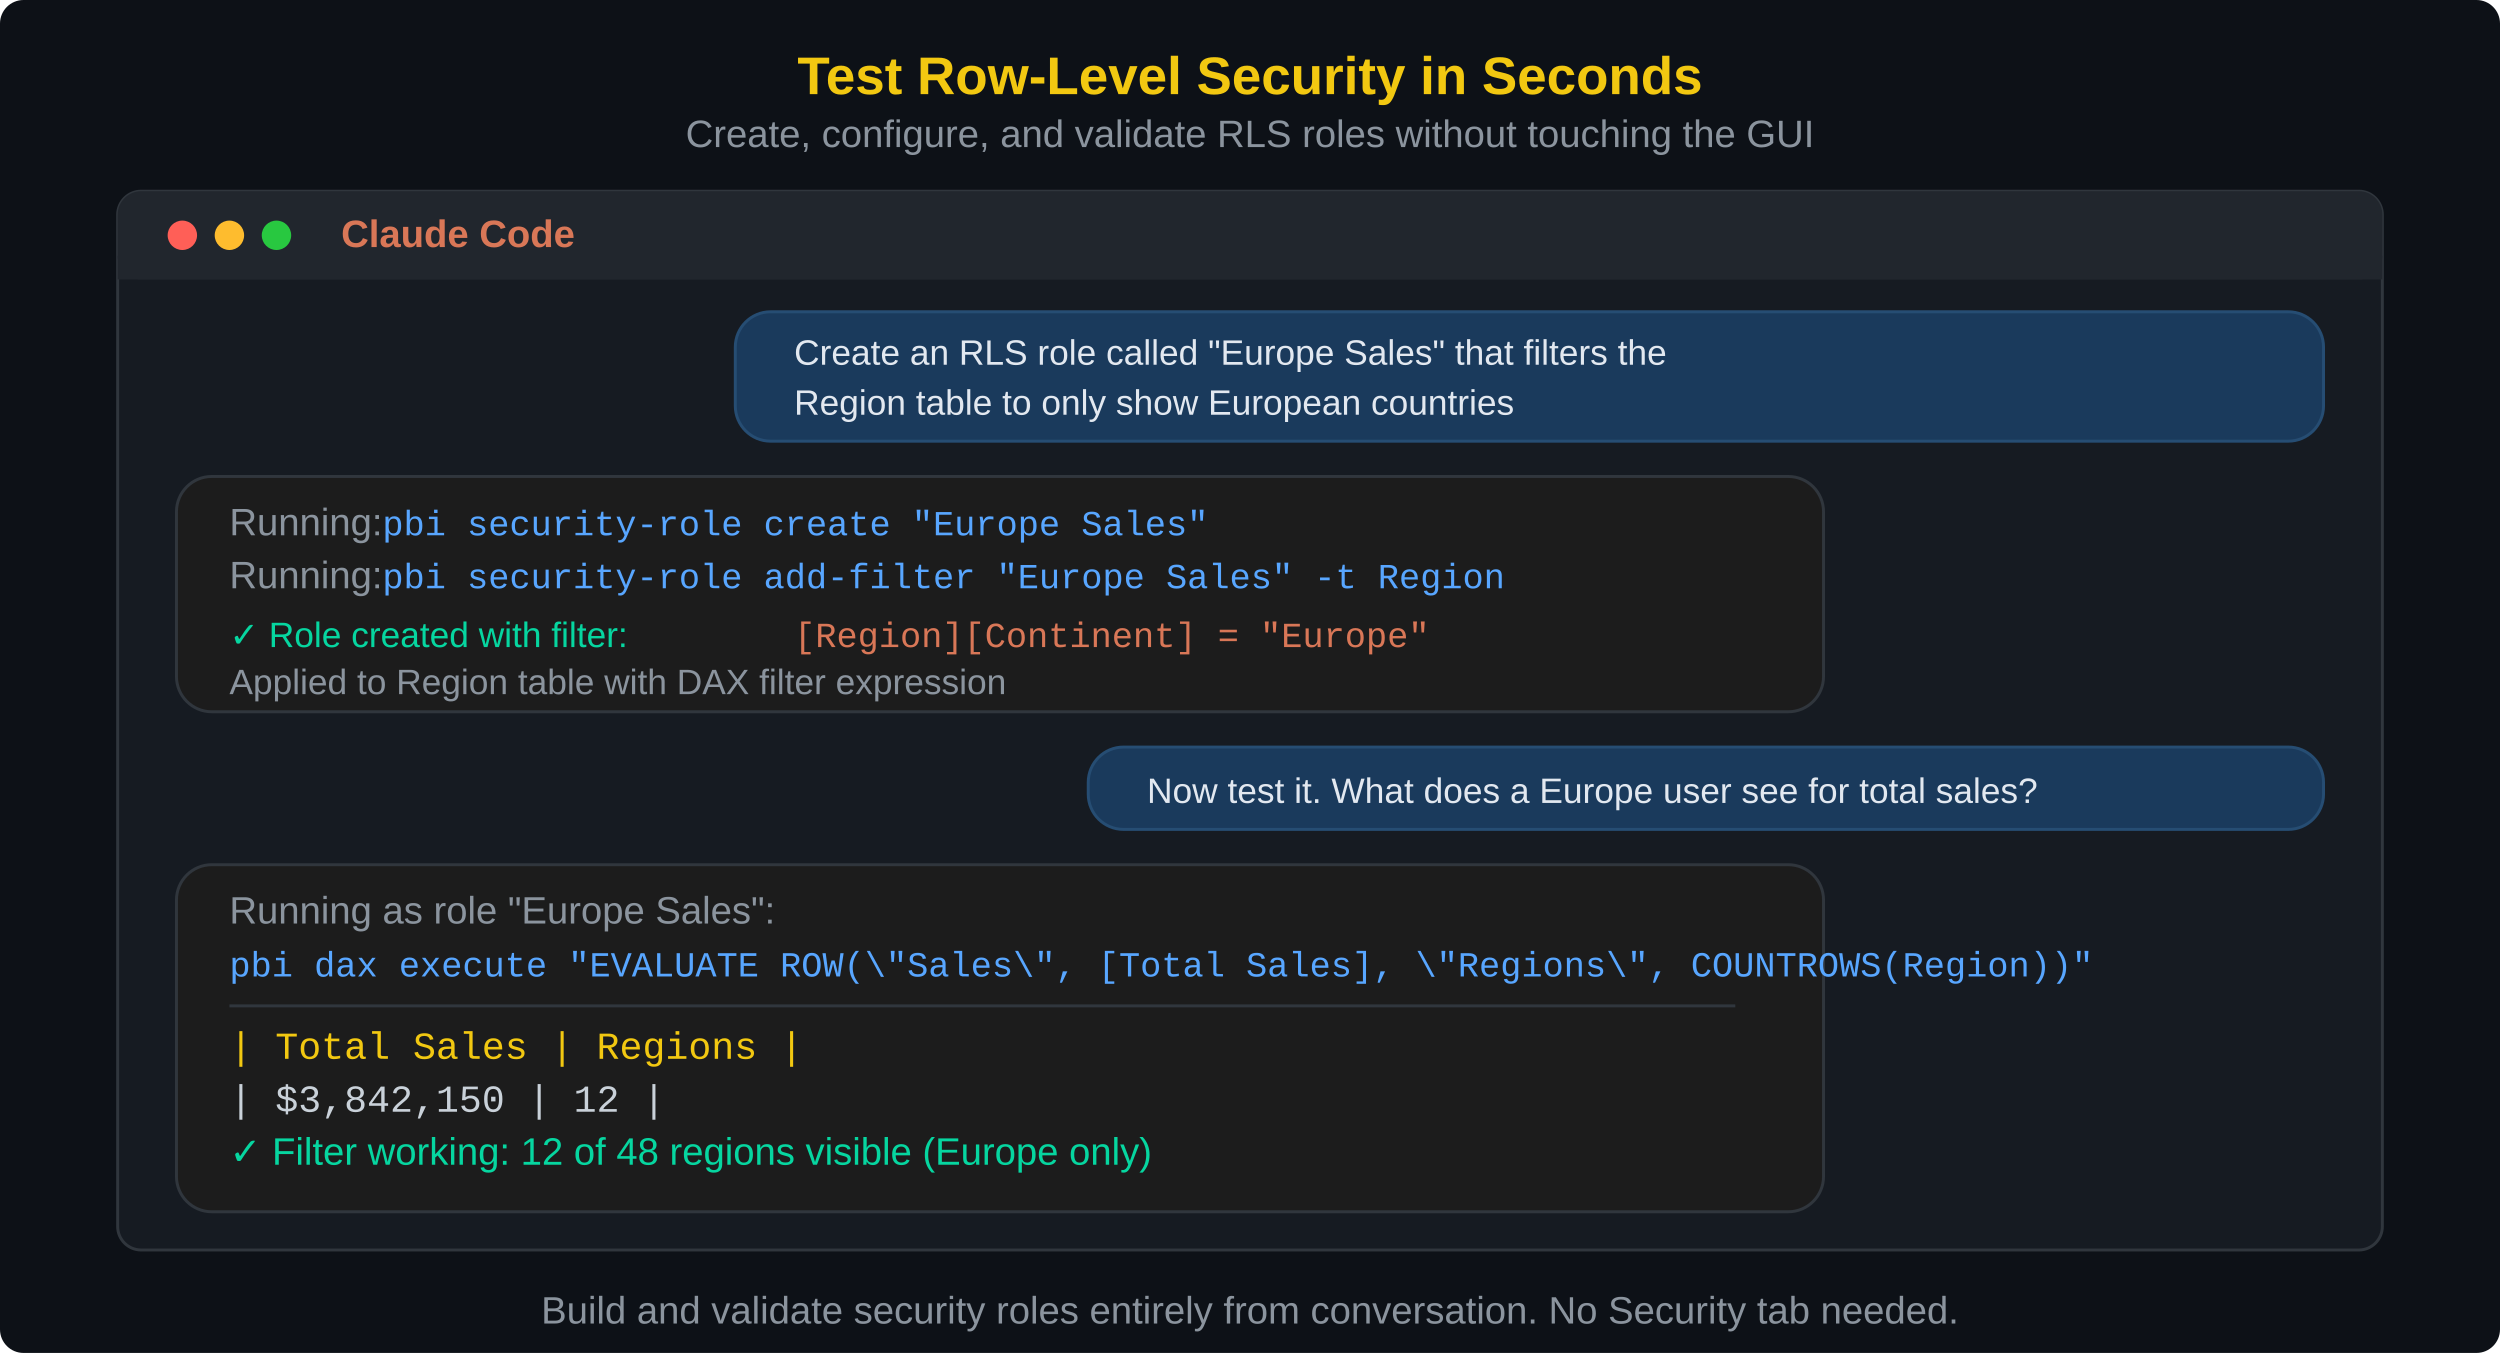
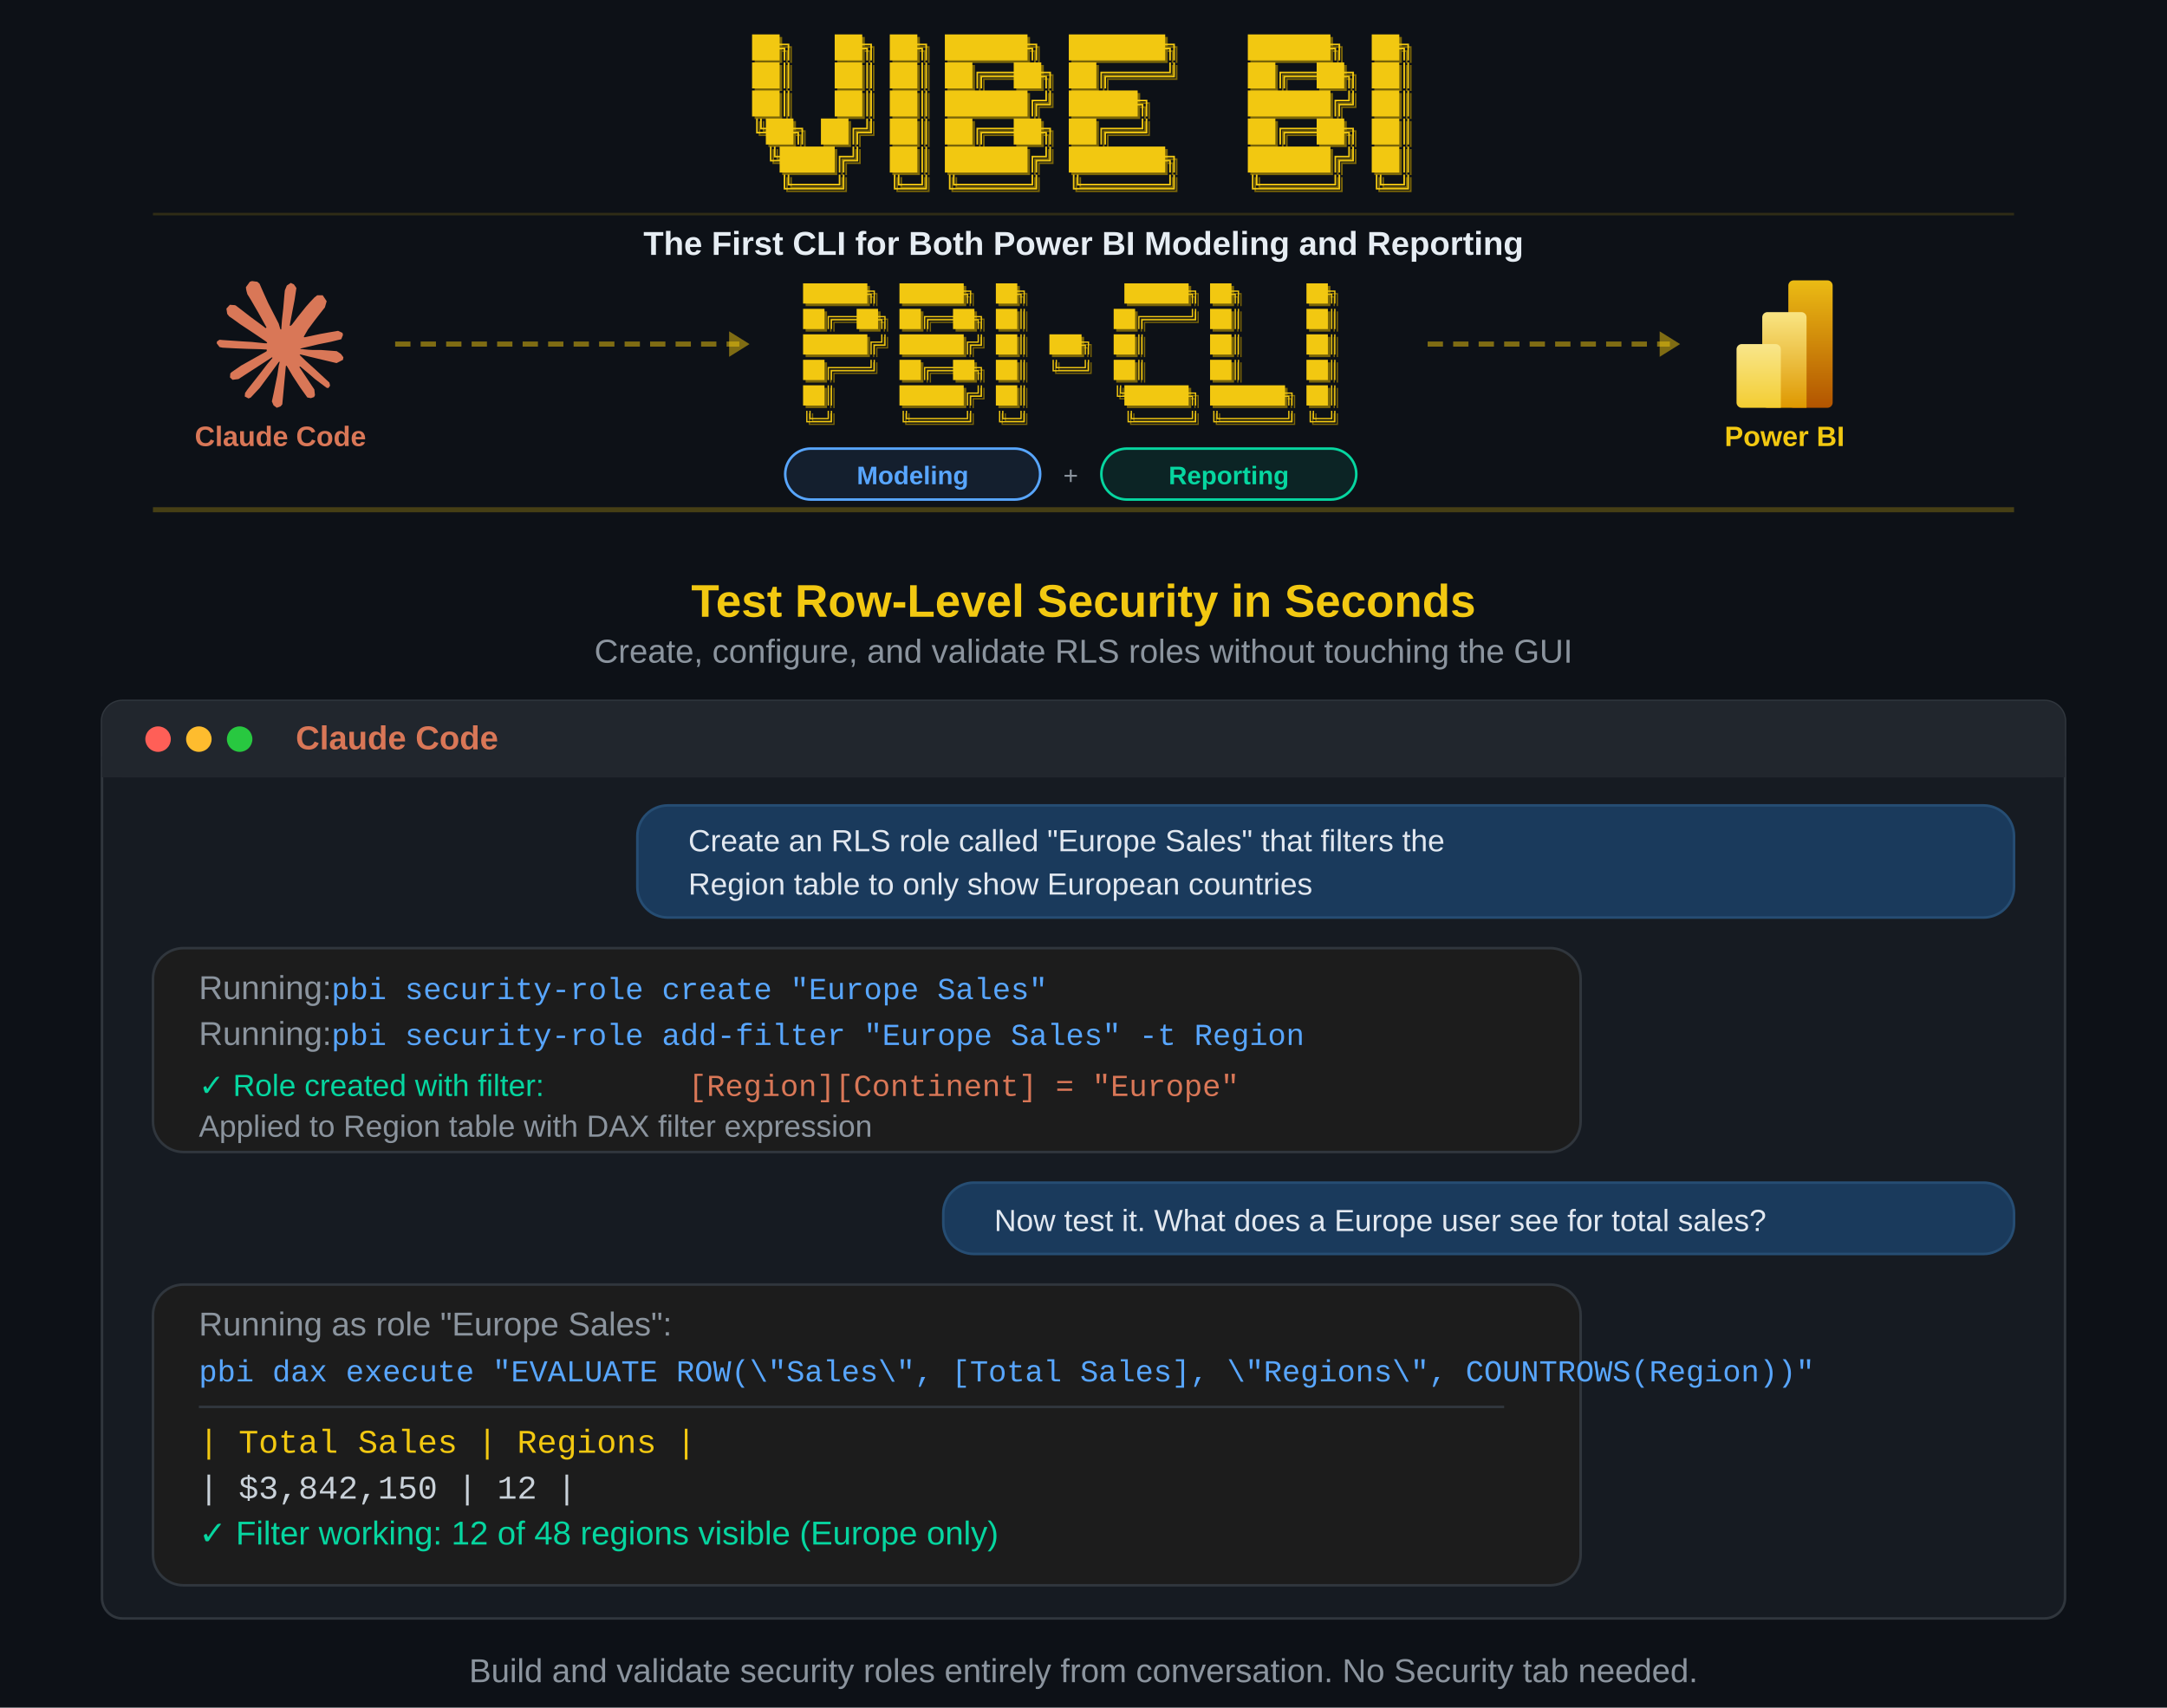
- <svg xmlns="http://www.w3.org/2000/svg" width="850" height="460" viewBox="0 0 850 460">
-   <rect width="100%" height="100%" fill="#0d1117" rx="8" />
-   <text x="425" y="32" font-family="'Segoe UI', Arial, sans-serif" font-size="18" fill="#F2C811" text-anchor="middle" font-weight="bold">Test Row-Level Security in Seconds</text>
-   <text x="425" y="50" font-family="'Segoe UI', Arial, sans-serif" font-size="13" fill="#8b949e" text-anchor="middle">Create, configure, and validate RLS roles without touching the GUI</text>
-   <rect x="40" y="65" width="770" height="360" rx="8" fill="#161b22" stroke="#30363d" stroke-width="1" />
-   <rect x="40" y="65" width="770" height="30" rx="8" fill="#21262d" />
-   <rect x="40" y="87" width="770" height="8" fill="#21262d" />
-   <circle cx="62" cy="80" r="5" fill="#ff5f57" />
-   <circle cx="78" cy="80" r="5" fill="#febc2e" />
-   <circle cx="94" cy="80" r="5" fill="#28c840" />
-   <text x="116" y="84" font-family="'Segoe UI', Arial, sans-serif" font-size="13" fill="#d97757" font-weight="bold">Claude Code</text>
-   <rect x="250" y="106" width="540" height="44" rx="12" fill="#1a3a5c" stroke="#264d73" stroke-width="1" />
-   <text x="270" y="124" font-family="'Segoe UI', Arial, sans-serif" font-size="12" fill="#e2e8f0">Create an RLS role called "Europe Sales" that filters the</text>
-   <text x="270" y="141" font-family="'Segoe UI', Arial, sans-serif" font-size="12" fill="#e2e8f0">Region table to only show European countries</text>
-   <rect x="60" y="162" width="560" height="80" rx="12" fill="#1c1c1c" stroke="#30363d" stroke-width="1" />
-   <text x="78" y="182" font-family="'Segoe UI', Arial, sans-serif" font-size="13" fill="#8b949e">Running:</text>
-   <text x="130" y="182" font-family="'Courier New', Courier, monospace" font-size="12" fill="#58a6ff">pbi security-role create "Europe Sales"</text>
-   <text x="78" y="200" font-family="'Segoe UI', Arial, sans-serif" font-size="13" fill="#8b949e">Running:</text>
-   <text x="130" y="200" font-family="'Courier New', Courier, monospace" font-size="12" fill="#58a6ff">pbi security-role add-filter "Europe Sales" -t Region</text>
-   <text x="78" y="220" font-family="'Segoe UI', Arial, sans-serif" font-size="12" fill="#06d6a0">✓ Role created with filter:</text>
-   <text x="270" y="220" font-family="'Courier New', Courier, monospace" font-size="12" fill="#d97757">[Region][Continent] = "Europe"</text>
-   <text x="78" y="236" font-family="'Segoe UI', Arial, sans-serif" font-size="12" fill="#8b949e">Applied to Region table with DAX filter expression</text>
-   <rect x="370" y="254" width="420" height="28" rx="12" fill="#1a3a5c" stroke="#264d73" stroke-width="1" />
-   <text x="390" y="273" font-family="'Segoe UI', Arial, sans-serif" font-size="12" fill="#e2e8f0">Now test it. What does a Europe user see for total sales?</text>
-   <rect x="60" y="294" width="560" height="118" rx="12" fill="#1c1c1c" stroke="#30363d" stroke-width="1" />
-   <text x="78" y="314" font-family="'Segoe UI', Arial, sans-serif" font-size="13" fill="#8b949e">Running as role "Europe Sales":</text>
-   <text x="78" y="332" font-family="'Courier New', Courier, monospace" font-size="12" fill="#58a6ff">pbi dax execute "EVALUATE ROW(\"Sales\", [Total Sales], \"Regions\", COUNTROWS(Region))"</text>
-   <line x1="78" y1="342" x2="590" y2="342" stroke="#30363d" stroke-width="1" />
-   <text x="78" y="360" font-family="'Courier New', Courier, monospace" font-size="13" fill="#F2C811">| Total Sales  | Regions |</text>
-   <text x="78" y="378" font-family="'Courier New', Courier, monospace" font-size="13" fill="#c9d1d9">| $3,842,150   | 12      |</text>
-   <text x="78" y="396" font-family="'Segoe UI', Arial, sans-serif" font-size="13" fill="#06d6a0">✓ Filter working: 12 of 48 regions visible (Europe only)</text>
-   <text x="425" y="450" font-family="'Segoe UI', Arial, sans-serif" font-size="13" fill="#8b949e" text-anchor="middle">Build and validate security roles entirely from conversation. No Security tab needed.</text>
+ <svg xmlns="http://www.w3.org/2000/svg" width="850" height="670" viewBox="0 0 850 670">
+   <defs>
+     <linearGradient id="hdr-bar1" x1="50%" y1="0%" x2="50%" y2="100%">
+       <stop offset="0%" stop-color="#EBBB14" />
+       <stop offset="100%" stop-color="#B25400" />
+     </linearGradient>
+     <linearGradient id="hdr-bar2" x1="50%" y1="0%" x2="50%" y2="100%">
+       <stop offset="0%" stop-color="#F9E583" />
+       <stop offset="100%" stop-color="#DE9800" />
+     </linearGradient>
+     <linearGradient id="hdr-bar3" x1="50%" y1="0%" x2="50%" y2="100%">
+       <stop offset="0%" stop-color="#F9E68B" />
+       <stop offset="100%" stop-color="#F3CD32" />
+     </linearGradient>
+     <linearGradient id="pbi-lg1" x1="50%" y1="0%" x2="50%" y2="100%">
+       <stop offset="0%" stop-color="#EBBB14" />
+       <stop offset="100%" stop-color="#B25400" />
+     </linearGradient>
+     <linearGradient id="pbi-lg2" x1="50%" y1="0%" x2="50%" y2="100%">
+       <stop offset="0%" stop-color="#F9E583" />
+       <stop offset="100%" stop-color="#DE9800" />
+     </linearGradient>
+     <linearGradient id="pbi-lg5" x1="50%" y1="0%" x2="50%" y2="100%">
+       <stop offset="0%" stop-color="#F9E68B" />
+       <stop offset="100%" stop-color="#F3CD32" />
+     </linearGradient>
+   </defs>
+   <rect width="100%" height="100%" fill="#0d1117" />
+   <text font-family="'Courier New', Courier, monospace" font-size="9" fill="#7A6508" xml:space="preserve">
+     <tspan x="296" y="22">██╗   ██╗ ██╗ ██████╗  ███████╗     ██████╗  ██╗</tspan>
+     <tspan x="296" y="33">██║   ██║ ██║ ██╔══██╗ ██╔════╝     ██╔══██╗ ██║</tspan>
+     <tspan x="296" y="44">██║   ██║ ██║ ██████╔╝ █████╗       ██████╔╝ ██║</tspan>
+     <tspan x="296" y="55">╚██╗ ██╔╝ ██║ ██╔══██╗ ██╔══╝       ██╔══██╗ ██║</tspan>
+     <tspan x="296" y="66"> ╚████╔╝  ██║ ██████╔╝ ███████╗     ██████╔╝ ██║</tspan>
+     <tspan x="296" y="77">  ╚═══╝   ╚═╝ ╚═════╝  ╚══════╝     ╚═════╝  ╚═╝</tspan>
+   </text>
+   <text font-family="'Courier New', Courier, monospace" font-size="9" fill="#F2C811" xml:space="preserve">
+     <tspan x="295" y="21">██╗   ██╗ ██╗ ██████╗  ███████╗     ██████╗  ██╗</tspan>
+     <tspan x="295" y="32">██║   ██║ ██║ ██╔══██╗ ██╔════╝     ██╔══██╗ ██║</tspan>
+     <tspan x="295" y="43">██║   ██║ ██║ ██████╔╝ █████╗       ██████╔╝ ██║</tspan>
+     <tspan x="295" y="54">╚██╗ ██╔╝ ██║ ██╔══██╗ ██╔══╝       ██╔══██╗ ██║</tspan>
+     <tspan x="295" y="65"> ╚████╔╝  ██║ ██████╔╝ ███████╗     ██████╔╝ ██║</tspan>
+     <tspan x="295" y="76">  ╚═══╝   ╚═╝ ╚═════╝  ╚══════╝     ╚═════╝  ╚═╝</tspan>
+   </text>
+   <line x1="60" y1="84" x2="790" y2="84" stroke="#F2C811" stroke-opacity="0.15" stroke-width="1" />
+   <text x="425" y="100" font-family="'Segoe UI', Arial, sans-serif" font-size="13" fill="#e6edf3" text-anchor="middle" font-weight="600">The First CLI for Both Power BI Modeling and Reporting</text>
+   <svg x="85" y="110" width="50" height="50" viewBox="0 0 1200 1200">
+     <path fill="#d97757" d="M 233.96 800.215 L 468.644 668.537 L 472.591 657.101 L 468.644 650.738 L 457.208 650.738 L 417.987 648.322 L 283.893 644.698 L 167.597 639.866 L 54.926 633.826 L 26.577 627.785 L 3.3e-05 592.752 L 2.738 575.275 L 26.577 559.248 L 60.725 562.228 L 136.188 567.383 L 249.423 575.195 L 331.57 580.027 L 453.262 592.671 L 472.591 592.671 L 475.329 584.859 L 468.725 580.027 L 463.571 575.195 L 346.389 495.785 L 219.544 411.866 L 153.101 363.544 L 117.181 339.06 L 99.06 316.107 L 91.248 266.014 L 123.866 230.094 L 167.678 233.074 L 178.873 236.054 L 223.248 270.201 L 318.04 343.57 L 441.826 434.738 L 459.946 449.799 L 467.195 444.644 L 468.081 441.02 L 459.946 427.409 L 392.617 305.718 L 320.779 181.933 L 288.805 130.631 L 280.349 99.866 C 277.369 87.221 275.195 76.591 275.195 63.624 L 312.322 13.208 L 332.859 6.604 L 382.389 13.208 L 403.248 31.329 L 434.014 101.718 L 483.866 212.537 L 561.181 363.221 L 583.812 407.919 L 595.893 449.315 L 600.403 461.96 L 608.215 461.96 L 608.215 454.712 L 614.577 369.826 L 626.336 265.611 L 637.772 131.517 L 641.718 93.745 L 660.403 48.483 L 697.53 24 L 726.524 37.852 L 750.363 72 L 747.06 94.067 L 732.886 186.201 L 705.101 330.524 L 686.98 427.168 L 697.53 427.168 L 709.611 415.087 L 758.497 350.175 L 840.644 247.49 L 876.886 206.738 L 919.168 161.718 L 946.309 140.295 L 997.611 140.295 L 1035.383 196.43 L 1018.47 254.416 L 965.638 321.423 L 921.826 378.202 L 859.007 462.765 L 819.785 530.416 L 823.409 535.812 L 832.752 534.926 L 974.658 504.725 L 1051.329 490.873 L 1142.819 475.168 L 1184.215 494.497 L 1188.725 514.148 L 1172.456 554.336 L 1074.604 578.497 L 959.839 601.45 L 788.94 641.879 L 786.846 643.409 L 789.262 646.389 L 866.255 653.638 L 899.195 655.409 L 979.812 655.409 L 1129.933 666.604 L 1169.154 692.537 L 1192.671 724.269 L 1188.725 748.43 L 1128.322 779.195 L 1046.819 759.866 L 856.591 714.604 L 791.356 698.336 L 782.336 698.336 L 782.336 703.732 L 836.698 756.886 L 936.322 846.846 L 1061.074 962.819 L 1067.436 991.49 L 1051.409 1014.121 L 1034.497 1011.705 L 924.886 929.235 L 882.604 892.108 L 786.846 811.49 L 780.483 811.49 L 780.483 819.946 L 802.55 852.242 L 919.087 1027.409 L 925.128 1081.128 L 916.671 1098.604 L 886.47 1109.154 L 853.289 1103.114 L 785.074 1007.356 L 714.685 899.517 L 657.906 802.872 L 650.98 806.819 L 617.477 1167.705 L 601.772 1186.148 L 565.53 1200 L 535.329 1177.047 L 519.302 1139.92 L 535.329 1066.551 L 554.658 970.792 L 570.362 894.685 L 584.537 800.134 L 592.993 768.725 L 592.43 766.631 L 585.503 767.517 L 514.228 865.369 L 405.826 1011.866 L 320.054 1103.678 L 299.517 1111.812 L 263.92 1093.369 L 267.221 1060.43 L 287.114 1031.114 L 405.826 880.107 L 477.423 786.524 L 523.651 732.483 L 523.329 724.671 L 520.591 724.671 L 205.289 929.396 L 149.154 936.644 L 124.993 914.014 L 127.973 876.886 L 139.409 864.805 L 234.201 799.57 L 233.879 799.893 Z" />
+   </svg>
+   <text x="110" y="175" font-family="'Segoe UI', Arial, sans-serif" font-size="11" fill="#d97757" text-anchor="middle" font-weight="600">Claude Code</text>
+   <line x1="155" y1="135" x2="290" y2="135" stroke="#F2C811" stroke-width="2" stroke-dasharray="6,4" stroke-opacity="0.5" />
+   <polygon points="294,135 286,130 286,140" fill="#F2C811" fill-opacity="0.5" />
+   <text font-family="'Courier New', Courier, monospace" font-size="7" fill="#7A6508" xml:space="preserve">
+     <tspan x="316" y="118">██████╗  ██████╗  ██╗         ██████╗ ██╗      ██╗</tspan>
+     <tspan x="316" y="128">██╔══██╗ ██╔══██╗ ██║        ██╔════╝ ██║      ██║</tspan>
+     <tspan x="316" y="138">██████╔╝ ██████╔╝ ██║  ███╗  ██║      ██║      ██║</tspan>
+     <tspan x="316" y="148">██╔═══╝  ██╔══██╗ ██║  ╚══╝  ██║      ██║      ██║</tspan>
+     <tspan x="316" y="158">██║      ██████╔╝ ██║        ╚██████╗ ███████╗ ██║</tspan>
+     <tspan x="316" y="168">╚═╝      ╚═════╝  ╚═╝         ╚═════╝ ╚══════╝ ╚═╝</tspan>
+   </text>
+   <text font-family="'Courier New', Courier, monospace" font-size="7" fill="#F2C811" xml:space="preserve">
+     <tspan x="315" y="117">██████╗  ██████╗  ██╗         ██████╗ ██╗      ██╗</tspan>
+     <tspan x="315" y="127">██╔══██╗ ██╔══██╗ ██║        ██╔════╝ ██║      ██║</tspan>
+     <tspan x="315" y="137">██████╔╝ ██████╔╝ ██║  ███╗  ██║      ██║      ██║</tspan>
+     <tspan x="315" y="147">██╔═══╝  ██╔══██╗ ██║  ╚══╝  ██║      ██║      ██║</tspan>
+     <tspan x="315" y="157">██║      ██████╔╝ ██║        ╚██████╗ ███████╗ ██║</tspan>
+     <tspan x="315" y="167">╚═╝      ╚═════╝  ╚═╝         ╚═════╝ ╚══════╝ ╚═╝</tspan>
+   </text>
+   <line x1="560" y1="135" x2="655" y2="135" stroke="#F2C811" stroke-width="2" stroke-dasharray="6,4" stroke-opacity="0.5" />
+   <polygon points="659,135 651,130 651,140" fill="#F2C811" fill-opacity="0.5" />
+   <svg x="675" y="110" width="50" height="50" viewBox="0 0 630 630">
+     <g transform="translate(77.5, 0)">
+       <rect fill="url(#pbi-lg1)" x="256" y="0" width="219" height="630" rx="26" />
+       <path fill="url(#pbi-lg2)" d="M346,604 L346,630 L320,630 L153,630 C138.64,630 127,618.36 127,604 L127,183 C127,168.64 138.64,157 153,157 L320,157 C334.36,157 346,168.64 346,183 L346,604 Z" />
+       <path fill="url(#pbi-lg5)" d="M219,604 L219,630 L193,630 L26,630 C11.64,630 0,618.36 0,604 L0,341 C0,326.64 11.64,315 26,315 L193,315 C207.36,315 219,326.64 219,341 L219,604 Z" />
+     </g>
+   </svg>
+   <text x="700" y="175" font-family="'Segoe UI', Arial, sans-serif" font-size="11" fill="#F2C811" text-anchor="middle" font-weight="600">Power BI</text>
+   <rect x="308" y="176" width="100" height="20" rx="10" fill="#58a6ff" fill-opacity="0.1" stroke="#58a6ff" stroke-width="1" />
+   <text x="358" y="190" font-family="'Segoe UI', Arial, sans-serif" font-size="10" fill="#58a6ff" text-anchor="middle" font-weight="600">Modeling</text>
+   <text x="420" y="190" font-family="'Segoe UI', Arial, sans-serif" font-size="10" fill="#8b949e" text-anchor="middle">+</text>
+   <rect x="432" y="176" width="100" height="20" rx="10" fill="#06d6a0" fill-opacity="0.1" stroke="#06d6a0" stroke-width="1" />
+   <text x="482" y="190" font-family="'Segoe UI', Arial, sans-serif" font-size="10" fill="#06d6a0" text-anchor="middle" font-weight="600">Reporting</text>
+   <line x1="60" y1="200" x2="790" y2="200" stroke="#F2C811" stroke-opacity="0.25" stroke-width="2" />
+   <g transform="translate(0, 210)">
+     <text x="425" y="32" font-family="'Segoe UI', Arial, sans-serif" font-size="18" fill="#F2C811" text-anchor="middle" font-weight="bold">Test Row-Level Security in Seconds</text>
+     <text x="425" y="50" font-family="'Segoe UI', Arial, sans-serif" font-size="13" fill="#8b949e" text-anchor="middle">Create, configure, and validate RLS roles without touching the GUI</text>
+     <rect x="40" y="65" width="770" height="360" rx="8" fill="#161b22" stroke="#30363d" stroke-width="1" />
+     <rect x="40" y="65" width="770" height="30" rx="8" fill="#21262d" />
+     <rect x="40" y="87" width="770" height="8" fill="#21262d" />
+     <circle cx="62" cy="80" r="5" fill="#ff5f57" />
+     <circle cx="78" cy="80" r="5" fill="#febc2e" />
+     <circle cx="94" cy="80" r="5" fill="#28c840" />
+     <text x="116" y="84" font-family="'Segoe UI', Arial, sans-serif" font-size="13" fill="#d97757" font-weight="bold">Claude Code</text>
+     <rect x="250" y="106" width="540" height="44" rx="12" fill="#1a3a5c" stroke="#264d73" stroke-width="1" />
+     <text x="270" y="124" font-family="'Segoe UI', Arial, sans-serif" font-size="12" fill="#e2e8f0">Create an RLS role called "Europe Sales" that filters the</text>
+     <text x="270" y="141" font-family="'Segoe UI', Arial, sans-serif" font-size="12" fill="#e2e8f0">Region table to only show European countries</text>
+     <rect x="60" y="162" width="560" height="80" rx="12" fill="#1c1c1c" stroke="#30363d" stroke-width="1" />
+     <text x="78" y="182" font-family="'Segoe UI', Arial, sans-serif" font-size="13" fill="#8b949e">Running:</text>
+     <text x="130" y="182" font-family="'Courier New', Courier, monospace" font-size="12" fill="#58a6ff">pbi security-role create "Europe Sales"</text>
+     <text x="78" y="200" font-family="'Segoe UI', Arial, sans-serif" font-size="13" fill="#8b949e">Running:</text>
+     <text x="130" y="200" font-family="'Courier New', Courier, monospace" font-size="12" fill="#58a6ff">pbi security-role add-filter "Europe Sales" -t Region</text>
+     <text x="78" y="220" font-family="'Segoe UI', Arial, sans-serif" font-size="12" fill="#06d6a0">✓ Role created with filter:</text>
+     <text x="270" y="220" font-family="'Courier New', Courier, monospace" font-size="12" fill="#d97757">[Region][Continent] = "Europe"</text>
+     <text x="78" y="236" font-family="'Segoe UI', Arial, sans-serif" font-size="12" fill="#8b949e">Applied to Region table with DAX filter expression</text>
+     <rect x="370" y="254" width="420" height="28" rx="12" fill="#1a3a5c" stroke="#264d73" stroke-width="1" />
+     <text x="390" y="273" font-family="'Segoe UI', Arial, sans-serif" font-size="12" fill="#e2e8f0">Now test it. What does a Europe user see for total sales?</text>
+     <rect x="60" y="294" width="560" height="118" rx="12" fill="#1c1c1c" stroke="#30363d" stroke-width="1" />
+     <text x="78" y="314" font-family="'Segoe UI', Arial, sans-serif" font-size="13" fill="#8b949e">Running as role "Europe Sales":</text>
+     <text x="78" y="332" font-family="'Courier New', Courier, monospace" font-size="12" fill="#58a6ff">pbi dax execute "EVALUATE ROW(\"Sales\", [Total Sales], \"Regions\", COUNTROWS(Region))"</text>
+     <line x1="78" y1="342" x2="590" y2="342" stroke="#30363d" stroke-width="1" />
+     <text x="78" y="360" font-family="'Courier New', Courier, monospace" font-size="13" fill="#F2C811">| Total Sales  | Regions |</text>
+     <text x="78" y="378" font-family="'Courier New', Courier, monospace" font-size="13" fill="#c9d1d9">| $3,842,150   | 12      |</text>
+     <text x="78" y="396" font-family="'Segoe UI', Arial, sans-serif" font-size="13" fill="#06d6a0">✓ Filter working: 12 of 48 regions visible (Europe only)</text>
+     <text x="425" y="450" font-family="'Segoe UI', Arial, sans-serif" font-size="13" fill="#8b949e" text-anchor="middle">Build and validate security roles entirely from conversation. No Security tab needed.</text>
+   </g>
</svg>
